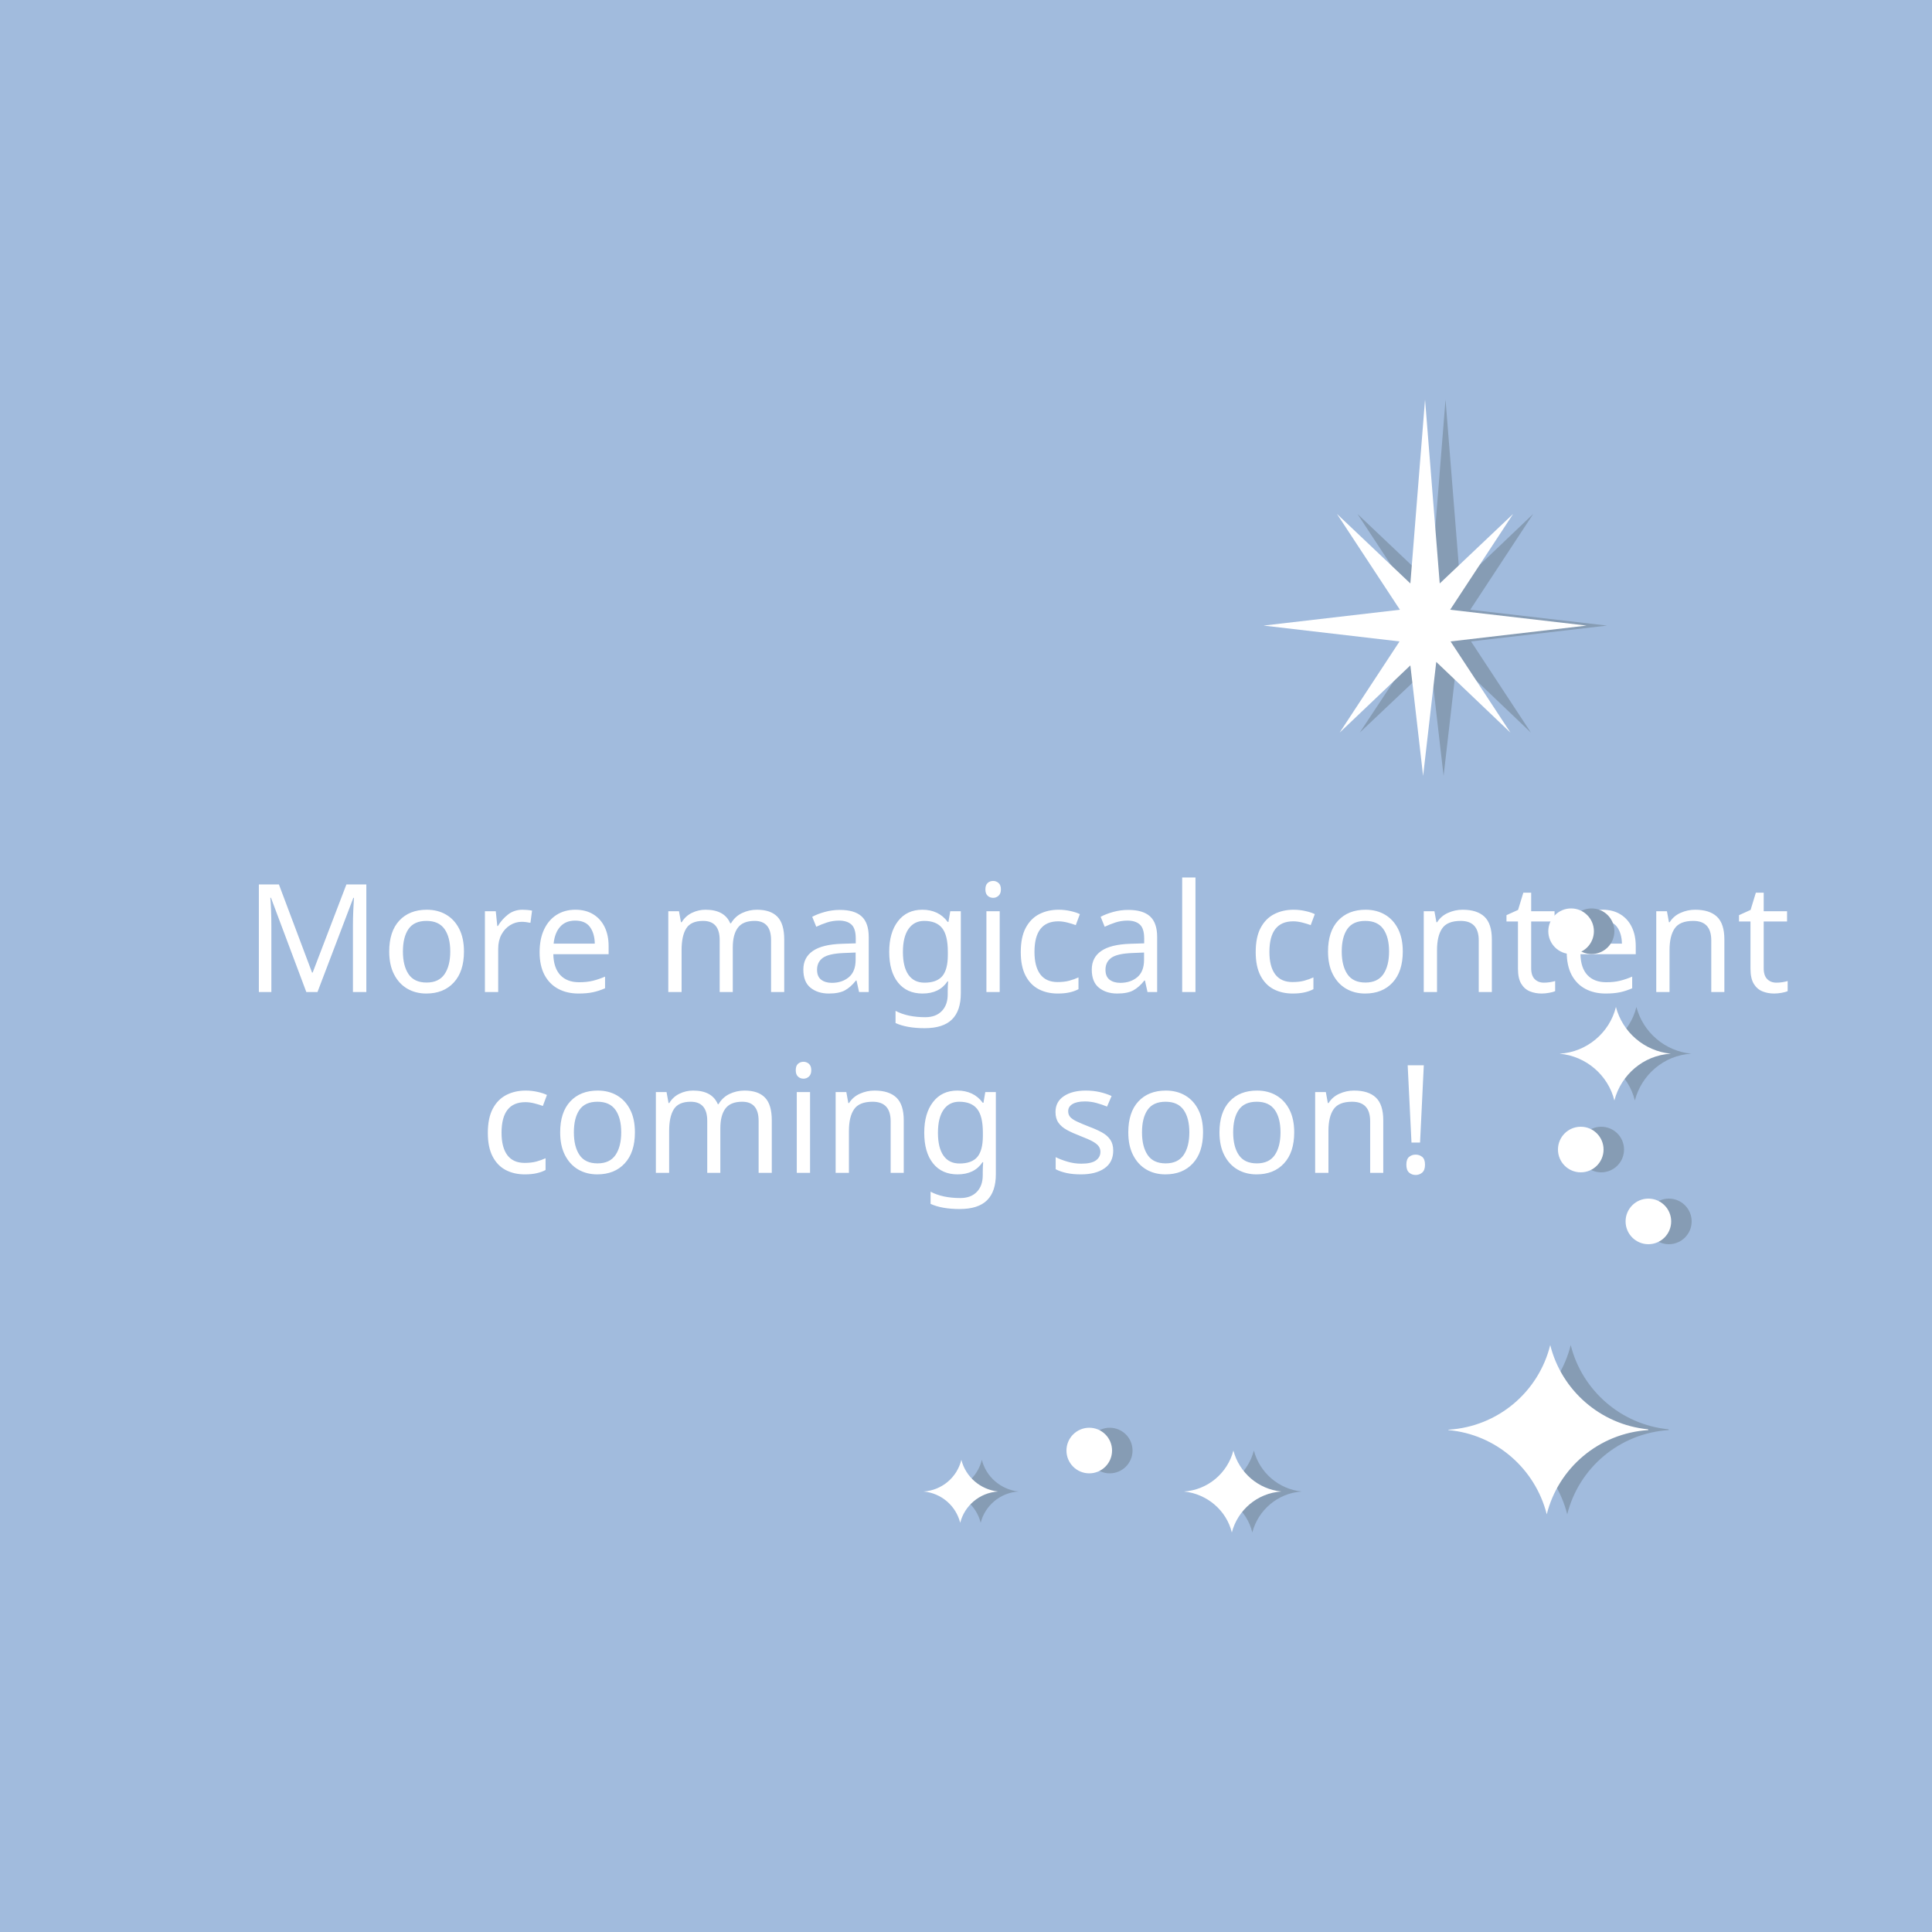
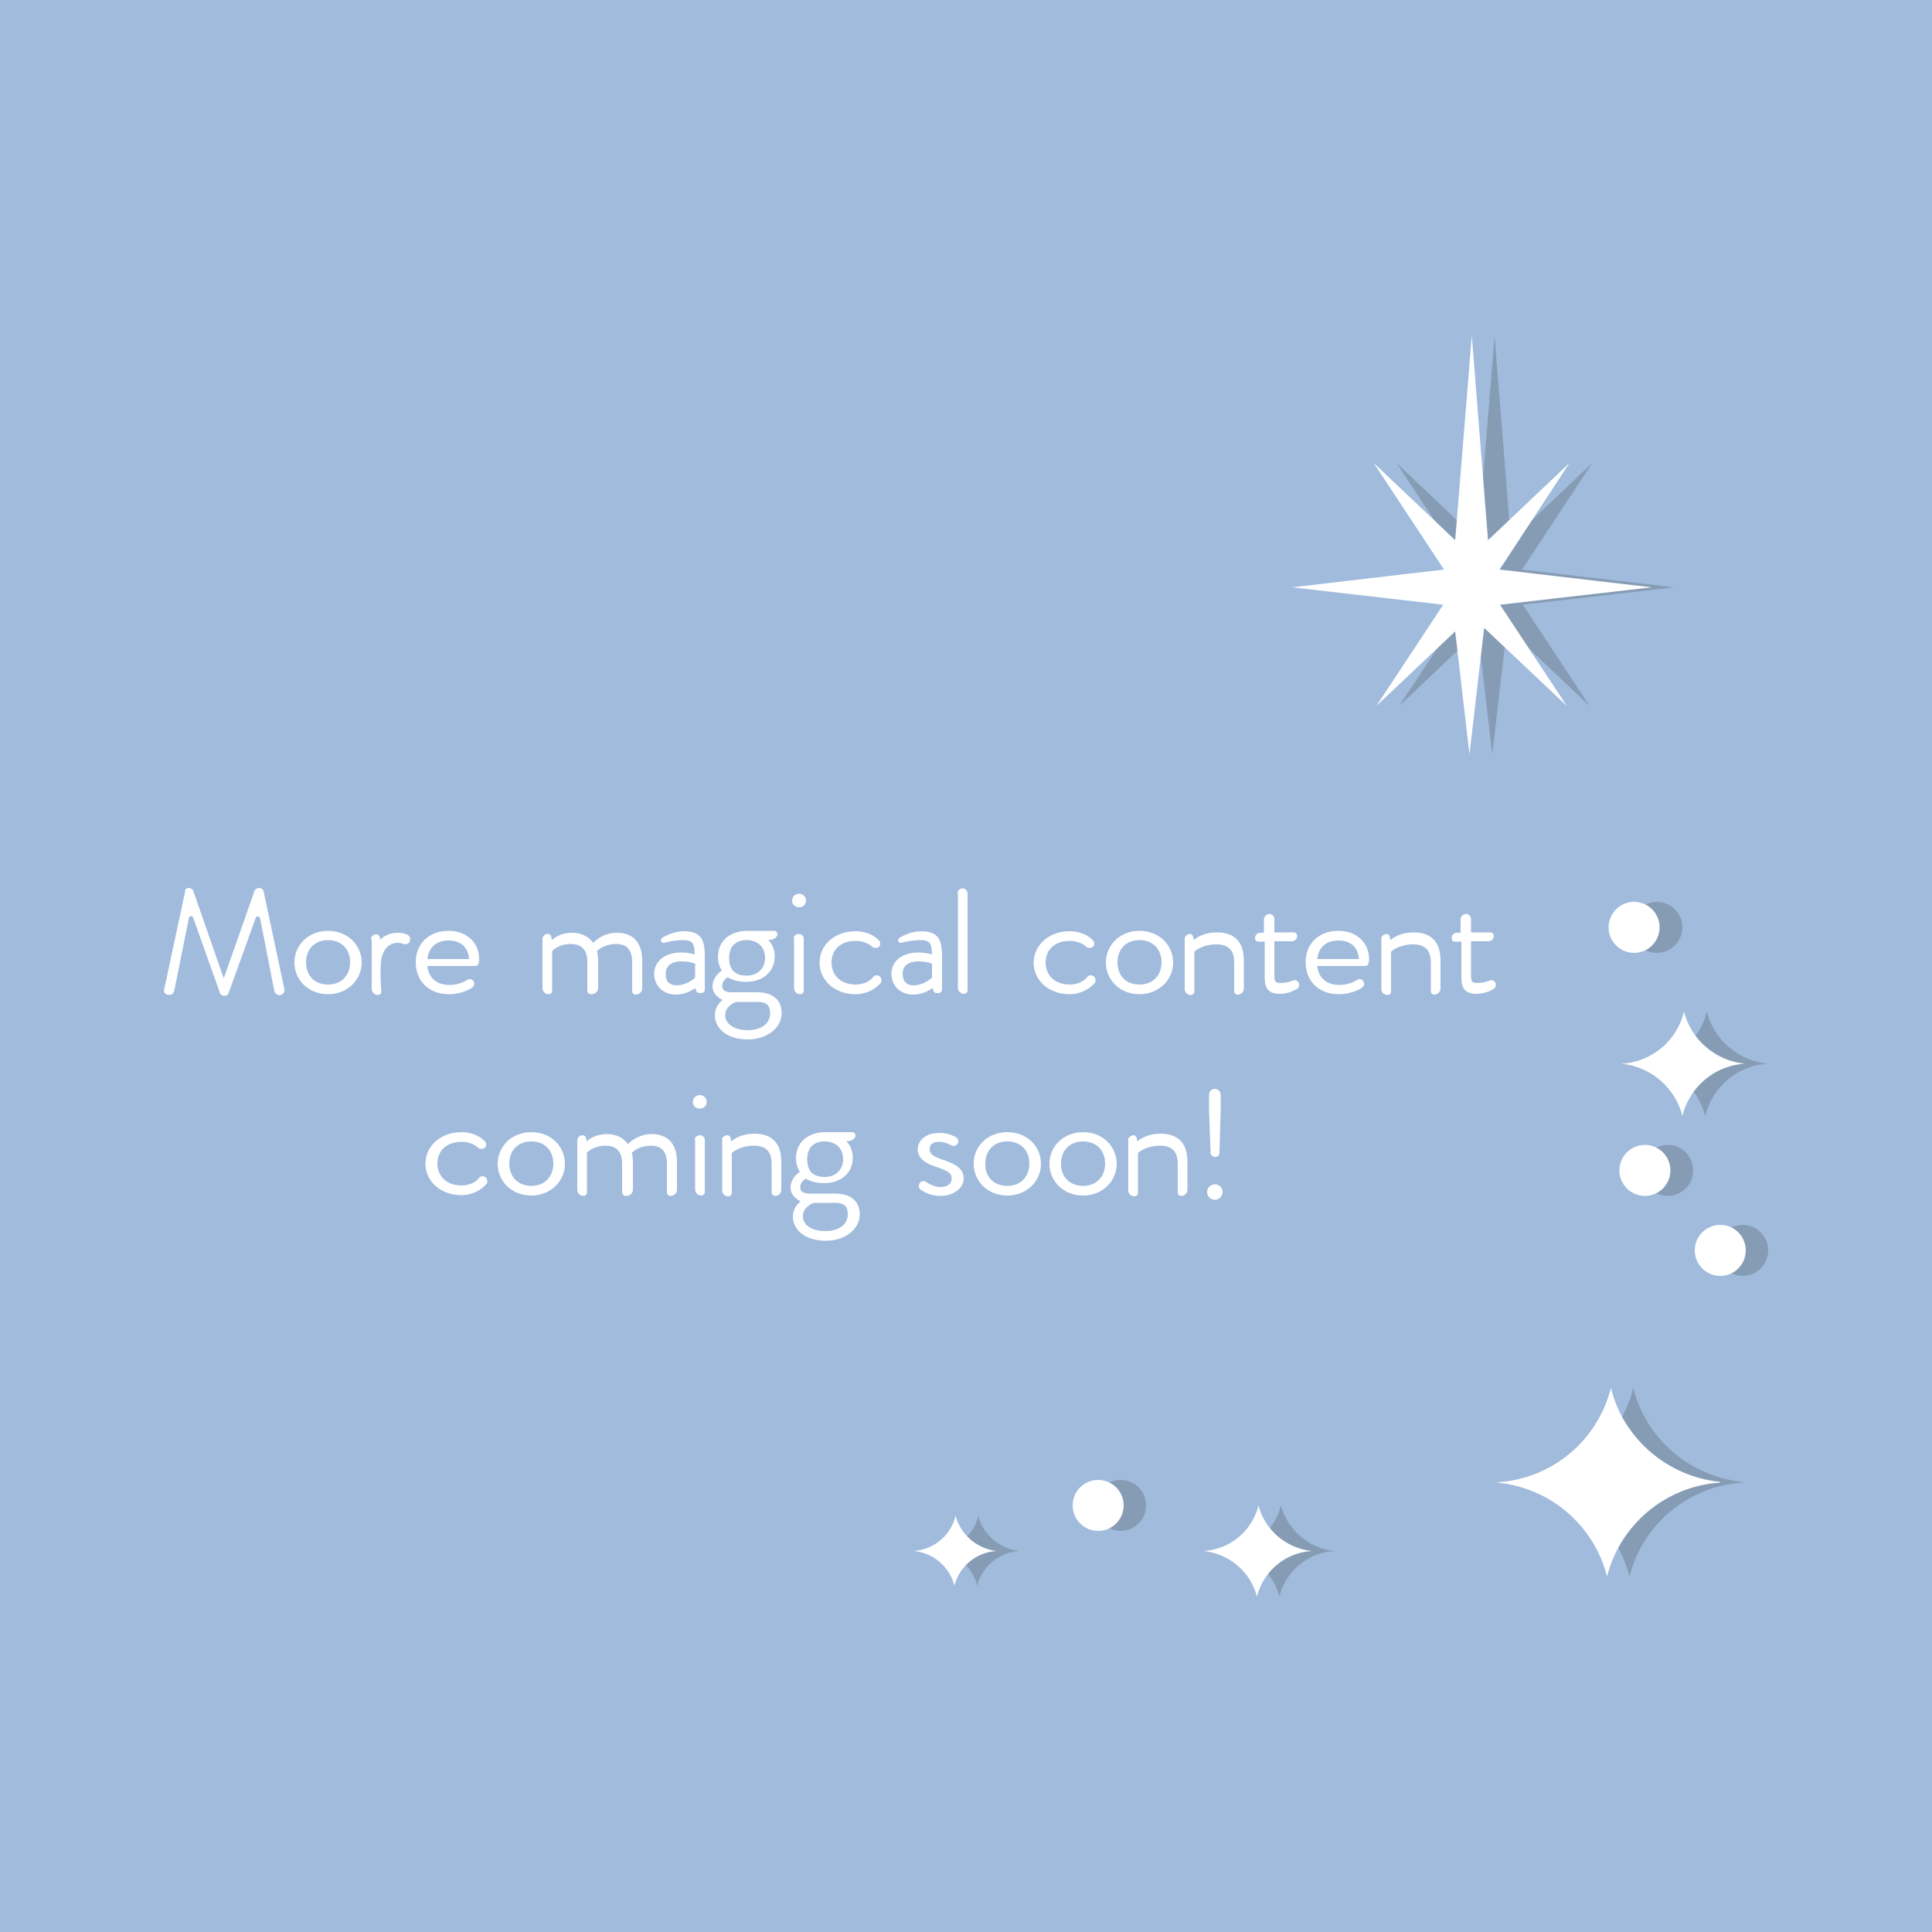
<svg xmlns="http://www.w3.org/2000/svg" version="1.1" x="0px" y="0px" viewBox="0 0 500 500" style="enable-background:new 0 0 500 500;" xml:space="preserve">
  <style type="text/css">
	.st0{fill:#A1BBDD;}
- 	.st1{fill:none;}
- 	.st2{fill:#FFFFFF;}
- 	.st3{font-family:'Febrero-Regular';}
- 	.st4{font-size:39px;}
- 	.st5{fill:#869CB4;}
+ 	.st1{fill:#FFFFFF;}
+ 	.st2{fill:#869CB4;}
</style>
  <g id="Color_Background">
    <rect x="-6.9" y="-4.7" class="st0" width="511.5" height="511.5" />
  </g>
  <g id="Text">
</g>
  <g id="Sparkles">
    <g>
-       <rect x="62.2" y="231.7" class="st1" width="313.3" height="84.2" />
-       <text transform="matrix(1 0 0 1 63.2129 256.7343)">
-         <tspan x="0" y="0" class="st2 st3 st4">More magical content</tspan>
-         <tspan x="60.9" y="46.8" class="st2 st3 st4">coming soon!</tspan>
-       </text>
-       <polygon class="st5" points="380.7,166 396.2,189.6 377,171.3 373.6,200.8 370.3,172.2 351.9,189.6 367.5,166 332.3,161.9     367.6,157.8 351.3,133 370.3,151 374.1,103.4 377.9,151 396.8,133 380.5,157.8 415.9,161.9   " />
-       <polygon class="st2" points="375.4,166 390.9,189.6 371.7,171.3 368.3,200.8 365,172.2 346.7,189.6 362.2,166 327,161.9     362.3,157.8 346,133 365,151 368.8,103.4 372.6,151 391.6,133 375.3,157.8 410.6,161.9   " />
+       <g>
+         <path class="st1" d="M48.2,230c0.2-0.2,0.4-0.2,0.7-0.2c0.2,0,0.4,0.1,0.6,0.2l0.1,0c0.2,0.1,0.3,0.3,0.4,0.5l7.9,22.7l8-22.7     c0.1-0.2,0.2-0.4,0.4-0.5l0.1,0c0.2-0.1,0.4-0.2,0.7-0.2c0.2,0,0.5,0.1,0.7,0.2c0.2,0.2,0.4,0.4,0.4,0.6l5.4,25.4     c0.1,0.5-0.1,1-0.5,1.3c-0.4,0.3-1,0.3-1.4,0.1l-0.1-0.1c-0.3-0.2-0.5-0.5-0.6-0.8l-3.7-18.9c0-0.2-0.2-0.3-0.4-0.4     c-0.3-0.1-0.6,0-0.7,0.3l-7,19.4c-0.1,0.2-0.2,0.4-0.4,0.6c-0.4,0.3-1,0.3-1.4,0c-0.2-0.1-0.4-0.3-0.5-0.6l-6.9-19.4     c-0.1-0.2-0.2-0.3-0.4-0.4c-0.3-0.1-0.6,0.1-0.7,0.4l-3.8,18.9c-0.1,0.4-0.3,0.7-0.6,0.9c-0.4,0.2-0.8,0.2-1.2,0.1l-0.1,0     c-0.6-0.2-0.9-0.8-0.7-1.4l5.4-25.2C47.8,230.4,48,230.2,48.2,230z" />
+         <path class="st1" d="M84.9,240.9c5.1,0,8.7,3.7,8.7,8.2c0,4.5-3.7,8.2-8.7,8.2c-5.1,0-8.7-3.7-8.7-8.2     C76.2,244.6,79.8,240.9,84.9,240.9z M84.9,254.8c3.6,0,5.7-2.5,5.7-5.8c0-3.2-2.1-5.7-5.7-5.7c-3.6,0-5.7,2.5-5.7,5.7     C79.2,252.4,81.3,254.8,84.9,254.8z" />
+         <path class="st1" d="M96,243.1c0-0.7,0.6-1.3,1.4-1.3c0.4,0,0.8,0.3,0.9,0.8l0.1,0.6c0.8-0.8,2.3-1.8,4.5-1.8     c1.1,0,1.9,0.2,2.3,0.4c0.2,0.1,0.5,0.2,0.7,0.5l0.1,0.1c0.2,0.3,0.2,0.8,0.1,1.1l0,0.1c-0.1,0.3-0.4,0.6-0.8,0.7     c-0.3,0.1-0.6,0.1-0.8,0c-0.3-0.1-0.9-0.3-1.6-0.3c-2.7,0-4.1,2.5-4.3,4.9c-0.3,3.5,0.1,7.7,0.1,7.7l0,0l0,0     c0,0.5-0.4,0.9-0.9,0.9c-0.9,0-1.6-0.7-1.6-1.6V243.1z" />
+         <path class="st1" d="M116.1,240.9c4.7,0,7.9,3.1,7.9,7.2c0,0.4,0.1,1.9-1,1.9h-12.4c0.3,2.8,2.1,4.9,5.7,4.9     c2.1,0,3.7-0.7,4.6-1.3c0.2-0.1,0.4-0.2,0.6-0.2h0.1c0.4,0,0.7,0.2,0.9,0.5c0.2,0.3,0.3,0.6,0.2,0.9l0,0.1     c-0.1,0.2-0.2,0.4-0.4,0.6c-1,0.8-3.4,1.8-6.1,1.8c-5.5,0-8.6-3.7-8.6-8.2C107.5,244.7,110.6,240.9,116.1,240.9z M121.4,248.2     c-0.2-2.7-1.8-4.8-5.3-4.8c-3.5,0-5.2,2.1-5.5,4.8H121.4z" />
+         <path class="st1" d="M140.4,243c0-0.7,0.6-1.3,1.4-1.3c0.5,0,0.8,0.4,0.9,0.8l0,0l0.1,0.8c0.9-0.8,2.6-1.9,5.2-1.9     c2.4,0,4.3,0.9,5.5,2.6c1-1,3.1-2.6,6.1-2.6c4.6,0,6.6,2.9,6.6,7.2v7.2c0,0.9-0.8,1.6-1.7,1.6c-0.5,0-0.9-0.4-0.9-0.9V249     c0-3.2-1.4-4.7-4.1-4.7c-2.7,0-4.3,1.2-5,1.8c0.2,0.8,0.3,1.6,0.3,2.5v7.1c0,0.9-0.8,1.6-1.8,1.6c-0.6,0-1-0.4-1-0.9V249     c0-3.2-1.5-4.7-4.3-4.7c-2.8,0-4.4,1.4-4.8,1.8v10.3c0,0.5-0.4,0.9-0.9,0.9c-0.9,0-1.6-0.7-1.6-1.6V243z" />
+         <path class="st1" d="M176.3,246.5c1.4,0,2.8,0.3,3.5,0.5c-0.1-2.7-0.4-3.7-3-3.7c-2.1,0-4.3,0.5-4.9,0.7     c-0.3,0.1-0.7-0.1-0.8-0.4c-0.1-0.3,0-0.7,0.3-0.9c0.7-0.4,2.9-1.7,5.6-1.7c5.1,0,5.4,3.1,5.4,6.9v8.2c0,0.5-0.4,0.9-0.9,0.9     h-0.5c-0.5,0-0.8-0.4-0.9-0.7l0,0l-0.1-0.6c-1.2,0.8-2.9,1.7-5.1,1.7c-3.1,0-5.6-2.1-5.6-5.4     C169.3,248.8,172.1,246.5,176.3,246.5z M175.1,255c2.1,0,4-1.2,4.8-2v-3.6c-0.7-0.3-2-0.6-3.5-0.6c-2.8,0-4.1,1.3-4.1,3.2     C172.2,253.9,173.2,255,175.1,255z" />
+         <path class="st1" d="M186.8,251.2c-0.5-0.8-1-2-1-3.6c0-3.8,2.8-6.7,7.7-6.7h6.8c0.6,0,0.9,0.5,0.9,0.9v0.1l0,0.1     c-0.3,0.7-0.9,1.1-1.7,1.2l-0.7,0c0.8,0.8,1.7,2.2,1.7,4.4c0,3.5-2.7,6.5-7.4,6.5c-2.5,0-4.1-0.7-4.7-1.2c-0.5,0.3-1.5,1-1.5,2.2     c0,1.4,1.1,1.7,2.7,1.7h6.4c3.6,0,6.3,1.7,6.3,5.4c0,3.6-3.5,6.8-8.8,6.8c-5.9,0-8.5-3.3-8.5-6.2c0-2,1.1-3.3,2-4     c-1-0.5-2.6-1.6-2.6-3.5C184.4,253.1,186,251.7,186.8,251.2z M193.5,266.6c3.8,0,5.8-1.9,5.8-4.3c0-1.7-0.5-3-3.2-3h-5.5     c-0.5,0.1-2.9,1.1-2.9,3.4C187.6,264.5,189.4,266.6,193.5,266.6z M198,247.9c0-3-2.1-4.6-4.8-4.6c-3.1,0-4.5,1.9-4.5,4.6     c0,2.6,1.1,4.6,4.5,4.6C196.2,252.5,198,250.5,198,247.9z" />
+         <path class="st1" d="M205,233.1c0-1,0.8-1.8,1.8-1.8c1,0,1.8,0.8,1.8,1.8c0,1-0.8,1.7-1.8,1.7S205,234.1,205,233.1z M205.4,242.9     c0-0.7,0.6-1.2,1.3-1.2c0.7,0,1.3,0.5,1.3,1.2v13.5c0,0.5-0.4,0.9-0.9,0.9c-0.9,0-1.6-0.7-1.6-1.6V242.9z" />
+         <path class="st1" d="M221.4,241c3.2,0,5.2,1.4,6.1,2.4c0.2,0.2,0.3,0.5,0.3,0.8l0,0.1c0,0.3-0.1,0.5-0.3,0.7     c-0.2,0.2-0.6,0.4-0.9,0.3l-0.2,0c-0.3,0-0.5-0.1-0.7-0.3c-0.5-0.5-2-1.5-4.3-1.5c-3.9,0-6.2,2.4-6.2,5.6c0,3.3,2.4,5.7,6.2,5.7     c2.7,0,4.1-1.3,4.6-2c0.2-0.2,0.4-0.3,0.7-0.4l0.1,0c0.3,0,0.7,0.1,0.9,0.3c0.2,0.2,0.3,0.4,0.4,0.7l0,0.1c0.1,0.3,0,0.7-0.2,0.9     c-0.9,1.1-3.2,2.9-6.5,2.9c-5.3,0-9.3-3.5-9.3-8.2C212.1,244.5,216.1,241,221.4,241z" />
+         <path class="st1" d="M237.7,246.5c1.4,0,2.8,0.3,3.5,0.5c-0.1-2.7-0.4-3.7-3-3.7c-2.1,0-4.3,0.5-4.9,0.7     c-0.3,0.1-0.7-0.1-0.8-0.4c-0.1-0.3,0-0.7,0.3-0.9c0.7-0.4,2.9-1.7,5.6-1.7c5.1,0,5.4,3.1,5.4,6.9v8.2c0,0.5-0.4,0.9-0.9,0.9     h-0.5c-0.5,0-0.8-0.4-0.9-0.7l0,0l-0.1-0.6c-1.2,0.8-2.9,1.7-5.1,1.7c-3.1,0-5.6-2.1-5.6-5.4     C230.7,248.8,233.4,246.5,237.7,246.5z M236.4,255c2.1,0,4-1.2,4.8-2v-3.6c-0.7-0.3-2-0.6-3.5-0.6c-2.8,0-4.1,1.3-4.1,3.2     C233.6,253.9,234.6,255,236.4,255z" />
+         <path class="st1" d="M247.8,231.2c0-0.7,0.6-1.3,1.3-1.3c0.7,0,1.3,0.6,1.3,1.3v25.1c0,0.5-0.4,0.9-0.9,0.9     c-0.9,0-1.6-0.7-1.6-1.6V231.2z" />
+         <path class="st1" d="M276.8,241c3.2,0,5.2,1.4,6.1,2.4c0.2,0.2,0.3,0.5,0.3,0.8l0,0.1c0,0.3-0.1,0.5-0.3,0.7     c-0.2,0.2-0.6,0.4-0.9,0.3l-0.2,0c-0.3,0-0.5-0.1-0.7-0.3c-0.5-0.5-2-1.5-4.3-1.5c-3.9,0-6.2,2.4-6.2,5.6c0,3.3,2.4,5.7,6.2,5.7     c2.7,0,4.1-1.3,4.6-2c0.2-0.2,0.4-0.3,0.7-0.4l0.1,0c0.3,0,0.7,0.1,0.9,0.3c0.2,0.2,0.3,0.4,0.4,0.7l0,0.1c0.1,0.3,0,0.7-0.2,0.9     c-0.9,1.1-3.2,2.9-6.5,2.9c-5.3,0-9.3-3.5-9.3-8.2C267.6,244.5,271.5,241,276.8,241z" />
+         <path class="st1" d="M294.9,240.9c5.1,0,8.7,3.7,8.7,8.2c0,4.5-3.7,8.2-8.7,8.2c-5.1,0-8.7-3.7-8.7-8.2     C286.2,244.6,289.8,240.9,294.9,240.9z M294.9,254.8c3.6,0,5.7-2.5,5.7-5.8c0-3.2-2.1-5.7-5.7-5.7c-3.6,0-5.7,2.5-5.7,5.7     C289.2,252.4,291.3,254.8,294.9,254.8z" />
+         <path class="st1" d="M307,242.1c0.3-0.2,0.5-0.4,0.9-0.4c0.5,0,0.8,0.3,0.9,0.8l0,0l0.1,0.8c1-0.8,2.9-2,6-2c5,0,7,2.9,7,7.2v7.3     c0,0.9-0.7,1.6-1.6,1.6c-0.5,0-0.9-0.4-0.9-0.9v-7.4c0-3.2-1.5-4.7-4.6-4.7c-3.2,0-5.2,1.4-5.7,1.9v10.3c0,0.5-0.4,0.9-0.9,0.9     c-0.9,0-1.6-0.7-1.6-1.5V243C306.6,242.7,306.7,242.3,307,242.1z" />
+         <path class="st1" d="M327.1,243.7h-1.4c-0.7,0-0.9-0.5-0.9-0.9c0-0.8,0.6-1.4,1.4-1.4h0.9v-3.5c0-0.3,0.1-0.6,0.4-0.9l0.1-0.1     c0.2-0.2,0.5-0.3,0.8-0.4c0.4,0,0.7,0.1,1,0.4c0.2,0.2,0.4,0.5,0.4,0.9v3.5h5c0.6,0,0.9,0.5,0.9,0.9c0,0.8-0.6,1.4-1.4,1.4h-4.5     v8.6c0,1.7,0.1,2.2,1.6,2.2c1.1,0,2.5-0.3,3.1-0.6c0.3-0.1,0.6-0.2,0.9-0.1c0.5,0.2,0.9,0.7,0.8,1.3c0,0.4-0.2,0.7-0.5,0.9     c-0.8,0.5-2.4,1.3-4.5,1.3c-3.6,0-3.9-2.2-3.9-4.6V243.7z" />
+         <path class="st1" d="M346.4,240.9c4.7,0,7.9,3.1,7.9,7.2c0,0.4,0.1,1.9-1,1.9h-12.4c0.3,2.8,2.1,4.9,5.7,4.9     c2.1,0,3.7-0.7,4.6-1.3c0.2-0.1,0.4-0.2,0.6-0.2h0.1c0.4,0,0.7,0.2,0.9,0.5c0.2,0.3,0.3,0.6,0.2,0.9l0,0.1     c-0.1,0.2-0.2,0.4-0.4,0.6c-1,0.8-3.4,1.8-6.1,1.8c-5.5,0-8.6-3.7-8.6-8.2C337.8,244.7,340.9,240.9,346.4,240.9z M351.7,248.2     c-0.2-2.7-1.8-4.8-5.3-4.8c-3.5,0-5.2,2.1-5.5,4.8H351.7z" />
+         <path class="st1" d="M357.9,242.1c0.3-0.2,0.5-0.4,0.9-0.4c0.5,0,0.8,0.3,0.9,0.8l0,0l0.1,0.8c1-0.8,2.9-2,6-2c5,0,7,2.9,7,7.2     v7.3c0,0.9-0.7,1.6-1.6,1.6c-0.5,0-0.9-0.4-0.9-0.9v-7.4c0-3.2-1.5-4.7-4.6-4.7c-3.2,0-5.2,1.4-5.7,1.9v10.3     c0,0.5-0.4,0.9-0.9,0.9c-0.9,0-1.6-0.7-1.6-1.5V243C357.4,242.7,357.6,242.3,357.9,242.1z" />
+         <path class="st1" d="M378,243.7h-1.4c-0.7,0-0.9-0.5-0.9-0.9c0-0.8,0.6-1.4,1.4-1.4h0.9v-3.5c0-0.3,0.1-0.6,0.4-0.9l0.1-0.1     c0.2-0.2,0.5-0.3,0.8-0.4c0.4,0,0.7,0.1,1,0.4c0.2,0.2,0.4,0.5,0.4,0.9v3.5h5c0.6,0,0.9,0.5,0.9,0.9c0,0.8-0.6,1.4-1.4,1.4h-4.5     v8.6c0,1.7,0.1,2.2,1.6,2.2c1.1,0,2.5-0.3,3.1-0.6c0.3-0.1,0.6-0.2,0.9-0.1c0.5,0.2,0.9,0.7,0.8,1.3c0,0.4-0.2,0.7-0.5,0.9     c-0.8,0.5-2.4,1.3-4.5,1.3c-3.6,0-3.9-2.2-3.9-4.6V243.7z" />
+         <path class="st1" d="M119.4,293c3.2,0,5.2,1.4,6.1,2.4c0.2,0.2,0.3,0.5,0.3,0.8l0,0.1c0,0.3-0.1,0.5-0.3,0.7     c-0.2,0.2-0.6,0.4-0.9,0.3l-0.2,0c-0.3,0-0.5-0.1-0.7-0.3c-0.5-0.5-2-1.5-4.3-1.5c-3.9,0-6.2,2.4-6.2,5.6c0,3.3,2.4,5.7,6.2,5.7     c2.7,0,4.1-1.3,4.6-2c0.2-0.2,0.4-0.3,0.7-0.4l0.1,0c0.3,0,0.7,0.1,0.9,0.3c0.2,0.2,0.3,0.4,0.4,0.7l0,0.1c0.1,0.3,0,0.7-0.2,0.9     c-0.9,1.1-3.2,2.9-6.5,2.9c-5.3,0-9.3-3.5-9.3-8.2C110.1,296.6,114.1,293,119.4,293z" />
+         <path class="st1" d="M137.5,293c5.1,0,8.7,3.7,8.7,8.2c0,4.5-3.7,8.2-8.7,8.2c-5.1,0-8.7-3.7-8.7-8.2     C128.8,296.7,132.4,293,137.5,293z M137.5,306.9c3.6,0,5.7-2.5,5.7-5.8c0-3.2-2.1-5.7-5.7-5.7c-3.6,0-5.7,2.5-5.7,5.7     C131.8,304.4,133.9,306.9,137.5,306.9z" />
+         <path class="st1" d="M149.4,295.1c0-0.7,0.6-1.3,1.4-1.3c0.5,0,0.8,0.4,0.9,0.8l0,0l0.1,0.8c0.9-0.8,2.6-1.9,5.2-1.9     c2.4,0,4.3,0.9,5.5,2.6c1-1,3.1-2.6,6.1-2.6c4.6,0,6.6,2.9,6.6,7.2v7.2c0,0.9-0.8,1.6-1.7,1.6c-0.5,0-0.9-0.4-0.9-0.9v-7.4     c0-3.2-1.4-4.7-4.1-4.7c-2.7,0-4.3,1.2-5,1.8c0.2,0.8,0.3,1.6,0.3,2.5v7.1c0,0.9-0.8,1.6-1.8,1.6c-0.6,0-1-0.4-1-0.9v-7.4     c0-3.2-1.5-4.7-4.3-4.7c-2.8,0-4.4,1.4-4.8,1.8v10.3c0,0.5-0.4,0.9-0.9,0.9c-0.9,0-1.6-0.7-1.6-1.6V295.1z" />
+         <path class="st1" d="M179.3,285.2c0-1,0.8-1.8,1.8-1.8c1,0,1.8,0.8,1.8,1.8c0,1-0.8,1.7-1.8,1.7     C180.1,286.9,179.3,286.2,179.3,285.2z M179.8,295c0-0.7,0.6-1.2,1.3-1.2c0.7,0,1.3,0.5,1.3,1.2v13.5c0,0.5-0.4,0.9-0.9,0.9     c-0.9,0-1.6-0.7-1.6-1.6V295z" />
+         <path class="st1" d="M187.2,294.2c0.3-0.2,0.5-0.4,1-0.4c0.5,0,0.8,0.3,0.9,0.8l0,0l0.1,0.8c1-0.8,2.9-2,6-2c5,0,7,2.9,7,7.2v7.3     c0,0.9-0.7,1.6-1.6,1.6c-0.5,0-0.9-0.4-0.9-0.9v-7.4c0-3.2-1.5-4.7-4.6-4.7c-3.2,0-5.2,1.4-5.7,1.9v10.3c0,0.5-0.4,0.9-0.9,0.9     c-0.9,0-1.6-0.7-1.6-1.5v-12.8C186.8,294.7,186.9,294.4,187.2,294.2z" />
+         <path class="st1" d="M207,303.3c-0.5-0.8-1-2-1-3.6c0-3.8,2.8-6.7,7.7-6.7h6.8c0.6,0,0.9,0.5,0.9,0.9v0.1l0,0.1     c-0.3,0.7-0.9,1.1-1.7,1.2l-0.7,0c0.8,0.8,1.7,2.2,1.7,4.4c0,3.5-2.7,6.5-7.4,6.5c-2.5,0-4.1-0.7-4.7-1.2c-0.5,0.3-1.5,1-1.5,2.2     c0,1.4,1.1,1.7,2.7,1.7h6.4c3.6,0,6.3,1.7,6.3,5.4c0,3.6-3.5,6.8-8.8,6.8c-5.9,0-8.5-3.3-8.5-6.2c0-2,1.1-3.3,2-4     c-1-0.5-2.6-1.6-2.6-3.5C204.6,305.1,206.2,303.8,207,303.3z M213.6,318.6c3.8,0,5.8-1.9,5.8-4.3c0-1.7-0.5-3-3.2-3h-5.5     c-0.5,0.1-2.9,1.1-2.9,3.4C207.7,316.6,209.5,318.6,213.6,318.6z M218.2,300c0-3-2.1-4.6-4.8-4.6c-3.1,0-4.5,1.9-4.5,4.6     c0,2.6,1.1,4.6,4.5,4.6C216.4,304.6,218.2,302.6,218.2,300z" />
+         <path class="st1" d="M238.8,305.7c0.3-0.1,0.6,0,0.9,0.2c0.6,0.4,2,1.3,3.7,1.3c2,0,2.9-1,2.9-2.2c0-1.4-1-2-3.7-2.9     c-2.8-0.9-5.1-2.1-5.1-4.7c0-1.9,1.7-4.2,5.6-4.2c1.9,0,3.4,0.6,4.3,1.1c0.3,0.2,0.6,0.5,0.6,0.9c0.1,0.6-0.3,1.1-0.8,1.3     c-0.3,0.1-0.7,0.1-1-0.1c-0.6-0.3-1.8-0.9-3.1-0.9c-2.2,0-2.5,1.1-2.5,1.9c0,1.2,0.7,1.8,3,2.6c2.9,1,5.8,2,5.8,5     c0,2.5-2.7,4.5-6,4.5c-2.5,0-4.1-0.9-5.1-1.6c-0.3-0.2-0.5-0.5-0.5-1C237.8,306.3,238.2,305.8,238.8,305.7z" />
+         <path class="st1" d="M260.7,293c5.1,0,8.7,3.7,8.7,8.2c0,4.5-3.7,8.2-8.7,8.2c-5.1,0-8.7-3.7-8.7-8.2     C251.9,296.7,255.6,293,260.7,293z M260.7,306.9c3.6,0,5.7-2.5,5.7-5.8c0-3.2-2.1-5.7-5.7-5.7c-3.6,0-5.7,2.5-5.7,5.7     C254.9,304.4,257,306.9,260.7,306.9z" />
+         <path class="st1" d="M280.3,293c5.1,0,8.7,3.7,8.7,8.2c0,4.5-3.7,8.2-8.7,8.2c-5.1,0-8.7-3.7-8.7-8.2     C271.6,296.7,275.2,293,280.3,293z M280.3,306.9c3.6,0,5.7-2.5,5.7-5.8c0-3.2-2.1-5.7-5.7-5.7c-3.6,0-5.7,2.5-5.7,5.7     C274.5,304.4,276.7,306.9,280.3,306.9z" />
+         <path class="st1" d="M292.4,294.2c0.3-0.2,0.5-0.4,0.9-0.4c0.5,0,0.8,0.3,0.9,0.8l0,0l0.1,0.8c1-0.8,2.9-2,6-2c5,0,7,2.9,7,7.2     v7.3c0,0.9-0.7,1.6-1.6,1.6c-0.5,0-0.9-0.4-0.9-0.9v-7.4c0-3.2-1.5-4.7-4.6-4.7c-3.2,0-5.2,1.4-5.7,1.9v10.3     c0,0.5-0.4,0.9-0.9,0.9c-0.9,0-1.6-0.7-1.6-1.5v-12.8C291.9,294.7,292.1,294.4,292.4,294.2z" />
+         <path class="st1" d="M316.4,308.5c0,1.1-0.9,2-2,2c-1.1,0-2-0.9-2-2c0-1.2,1-2,2-2C315.5,306.5,316.4,307.3,316.4,308.5z      M313.3,298.5l-0.4-10.9v-4.3c0-0.5,0.2-0.9,0.6-1.2c0.5-0.4,1.3-0.4,1.8,0c0.4,0.3,0.6,0.7,0.6,1.2v4.2l-0.3,10.9     c0,0.2-0.1,0.4-0.2,0.6c-0.4,0.5-1.2,0.6-1.7,0.1C313.4,298.9,313.3,298.7,313.3,298.5z" />
+       </g>
+       <polygon class="st2" points="394.1,156.5 411.4,182.7 390,162.5 386.2,195.2 382.5,163.4 362.1,182.7 379.4,156.5 340.2,152     379.6,147.4 361.4,119.8 382.5,139.8 386.8,86.9 391,139.8 412.1,119.8 393.9,147.4 433.3,152   " />
+       <polygon class="st1" points="388.2,156.5 405.5,182.7 384.1,162.5 380.3,195.2 376.6,163.4 356.2,182.7 373.5,156.5 334.4,152     373.7,147.4 355.5,119.8 376.6,139.8 380.9,86.9 385.1,139.8 406.2,119.8 388.1,147.4 427.4,152   " />
      <g id="Layer_21_2_">
-         <circle class="st5" cx="431.9" cy="316.1" r="5.9" />
-         <circle class="st5" cx="287.2" cy="375.4" r="5.9" />
-         <circle class="st5" cx="411.9" cy="241" r="5.9" />
-         <circle class="st5" cx="414.4" cy="297.5" r="5.9" />
-         <path class="st5" d="M431.9,370.1c-12.8,0.8-23.3,9.8-26.3,21.8c-3-11.8-13.1-20.7-25.5-21.8l0.1-0.1     c12.8-0.8,23.3-9.8,26.3-21.9c2.9,11.7,13,20.6,25.3,21.8L431.9,370.1z" />
-         <path class="st5" d="M336.9,386c-6.2,0.4-11.3,4.8-12.8,10.6c-1.4-5.7-6.4-10-12.4-10.6l0,0c6.2-0.4,11.3-4.8,12.8-10.6     C326,381.1,330.9,385.4,336.9,386L336.9,386z" />
-         <path class="st5" d="M263.6,386c-4.8,0.3-8.7,3.7-9.8,8.1c-1.1-4.4-4.9-7.7-9.5-8.1l0,0c4.8-0.3,8.7-3.7,9.8-8.2     C255.2,382.2,259,385.5,263.6,386L263.6,386z" />
-         <path class="st5" d="M437.7,272.7c-7.1,0.4-12.9,5.5-14.6,12.1c-1.6-6.5-7.3-11.5-14.2-12.1l0,0c7.1-0.4,13-5.5,14.6-12.1     C425.2,267.1,430.8,272,437.7,272.7L437.7,272.7z" />
+         <circle class="st2" cx="451" cy="323.6" r="6.6" />
+         <circle class="st2" cx="290" cy="389.6" r="6.6" />
+         <circle class="st2" cx="428.8" cy="240" r="6.6" />
+         <circle class="st2" cx="431.6" cy="302.9" r="6.6" />
+         <path class="st2" d="M451,383.7c-14.2,0.9-25.9,10.9-29.3,24.3c-3.3-13.1-14.6-23-28.4-24.3l0.1-0.1     c14.2-0.9,25.9-10.9,29.3-24.4c3.2,13,14.5,22.9,28.2,24.3L451,383.7z" />
+         <path class="st2" d="M345.3,401.4c-6.9,0.4-12.6,5.3-14.2,11.8c-1.6-6.3-7.1-11.1-13.8-11.8l0,0c6.9-0.4,12.6-5.3,14.2-11.8     C333.2,395.9,338.7,400.7,345.3,401.4L345.3,401.4z" />
+         <path class="st2" d="M263.8,401.4c-5.3,0.3-9.7,4.1-10.9,9c-1.2-4.9-5.5-8.6-10.6-9l0,0c5.3-0.3,9.7-4.1,10.9-9.1     C254.4,397.1,258.6,400.8,263.8,401.4L263.8,401.4z" />
+         <path class="st2" d="M457.5,275.3c-7.9,0.4-14.4,6.1-16.2,13.5c-1.8-7.2-8.1-12.8-15.8-13.5l0,0c7.9-0.4,14.5-6.1,16.2-13.5     C443.6,269.1,449.8,274.5,457.5,275.3L457.5,275.3z" />
      </g>
      <g id="Layer_21_1_">
-         <circle class="st2" cx="426.6" cy="316.1" r="5.9" />
-         <circle class="st2" cx="281.9" cy="375.4" r="5.9" />
-         <circle class="st2" cx="406.6" cy="241" r="5.9" />
-         <circle class="st2" cx="409.1" cy="297.5" r="5.9" />
-         <path class="st2" d="M426.6,370.1c-12.8,0.8-23.3,9.8-26.3,21.8c-3-11.8-13.1-20.7-25.5-21.8l0.1-0.1     c12.8-0.8,23.3-9.8,26.3-21.9c2.9,11.7,13,20.6,25.3,21.8L426.6,370.1z" />
-         <path class="st2" d="M331.6,386c-6.2,0.4-11.3,4.8-12.8,10.6c-1.4-5.7-6.4-10-12.4-10.6l0,0c6.2-0.4,11.3-4.8,12.8-10.6     C320.7,381.1,325.6,385.4,331.6,386L331.6,386z" />
-         <path class="st2" d="M258.3,386c-4.8,0.3-8.7,3.7-9.8,8.1c-1.1-4.4-4.9-7.7-9.5-8.1l0,0c4.8-0.3,8.7-3.7,9.8-8.2     C249.9,382.2,253.7,385.5,258.3,386L258.3,386z" />
-         <path class="st2" d="M432.4,272.7c-7.1,0.4-12.9,5.5-14.6,12.1c-1.6-6.5-7.3-11.5-14.2-12.1l0,0c7.1-0.4,13-5.5,14.6-12.1     C419.9,267.1,425.5,272,432.4,272.7L432.4,272.7z" />
+         <circle class="st1" cx="445.2" cy="323.6" r="6.6" />
+         <circle class="st1" cx="284.2" cy="389.6" r="6.6" />
+         <circle class="st1" cx="422.9" cy="240" r="6.6" />
+         <circle class="st1" cx="425.7" cy="302.9" r="6.6" />
+         <path class="st1" d="M445.2,383.7c-14.2,0.9-25.9,10.9-29.3,24.3c-3.3-13.1-14.6-23-28.4-24.3l0.1-0.1     c14.2-0.9,25.9-10.9,29.3-24.4c3.2,13,14.5,22.9,28.2,24.3L445.2,383.7z" />
+         <path class="st1" d="M339.5,401.4c-6.9,0.4-12.6,5.3-14.2,11.8c-1.6-6.3-7.1-11.1-13.8-11.8l0,0c6.9-0.4,12.6-5.3,14.2-11.8     C327.3,395.9,332.8,400.7,339.5,401.4L339.5,401.4z" />
+         <path class="st1" d="M257.9,401.4c-5.3,0.3-9.7,4.1-10.9,9c-1.2-4.9-5.5-8.6-10.6-9l0,0c5.3-0.3,9.7-4.1,10.9-9.1     C248.6,397.1,252.8,400.8,257.9,401.4L257.9,401.4z" />
+         <path class="st1" d="M451.6,275.3c-7.9,0.4-14.4,6.1-16.2,13.5c-1.8-7.2-8.1-12.8-15.8-13.5l0,0c7.9-0.4,14.5-6.1,16.2-13.5     C437.7,269.1,443.9,274.5,451.6,275.3L451.6,275.3z" />
      </g>
    </g>
  </g>
</svg>
